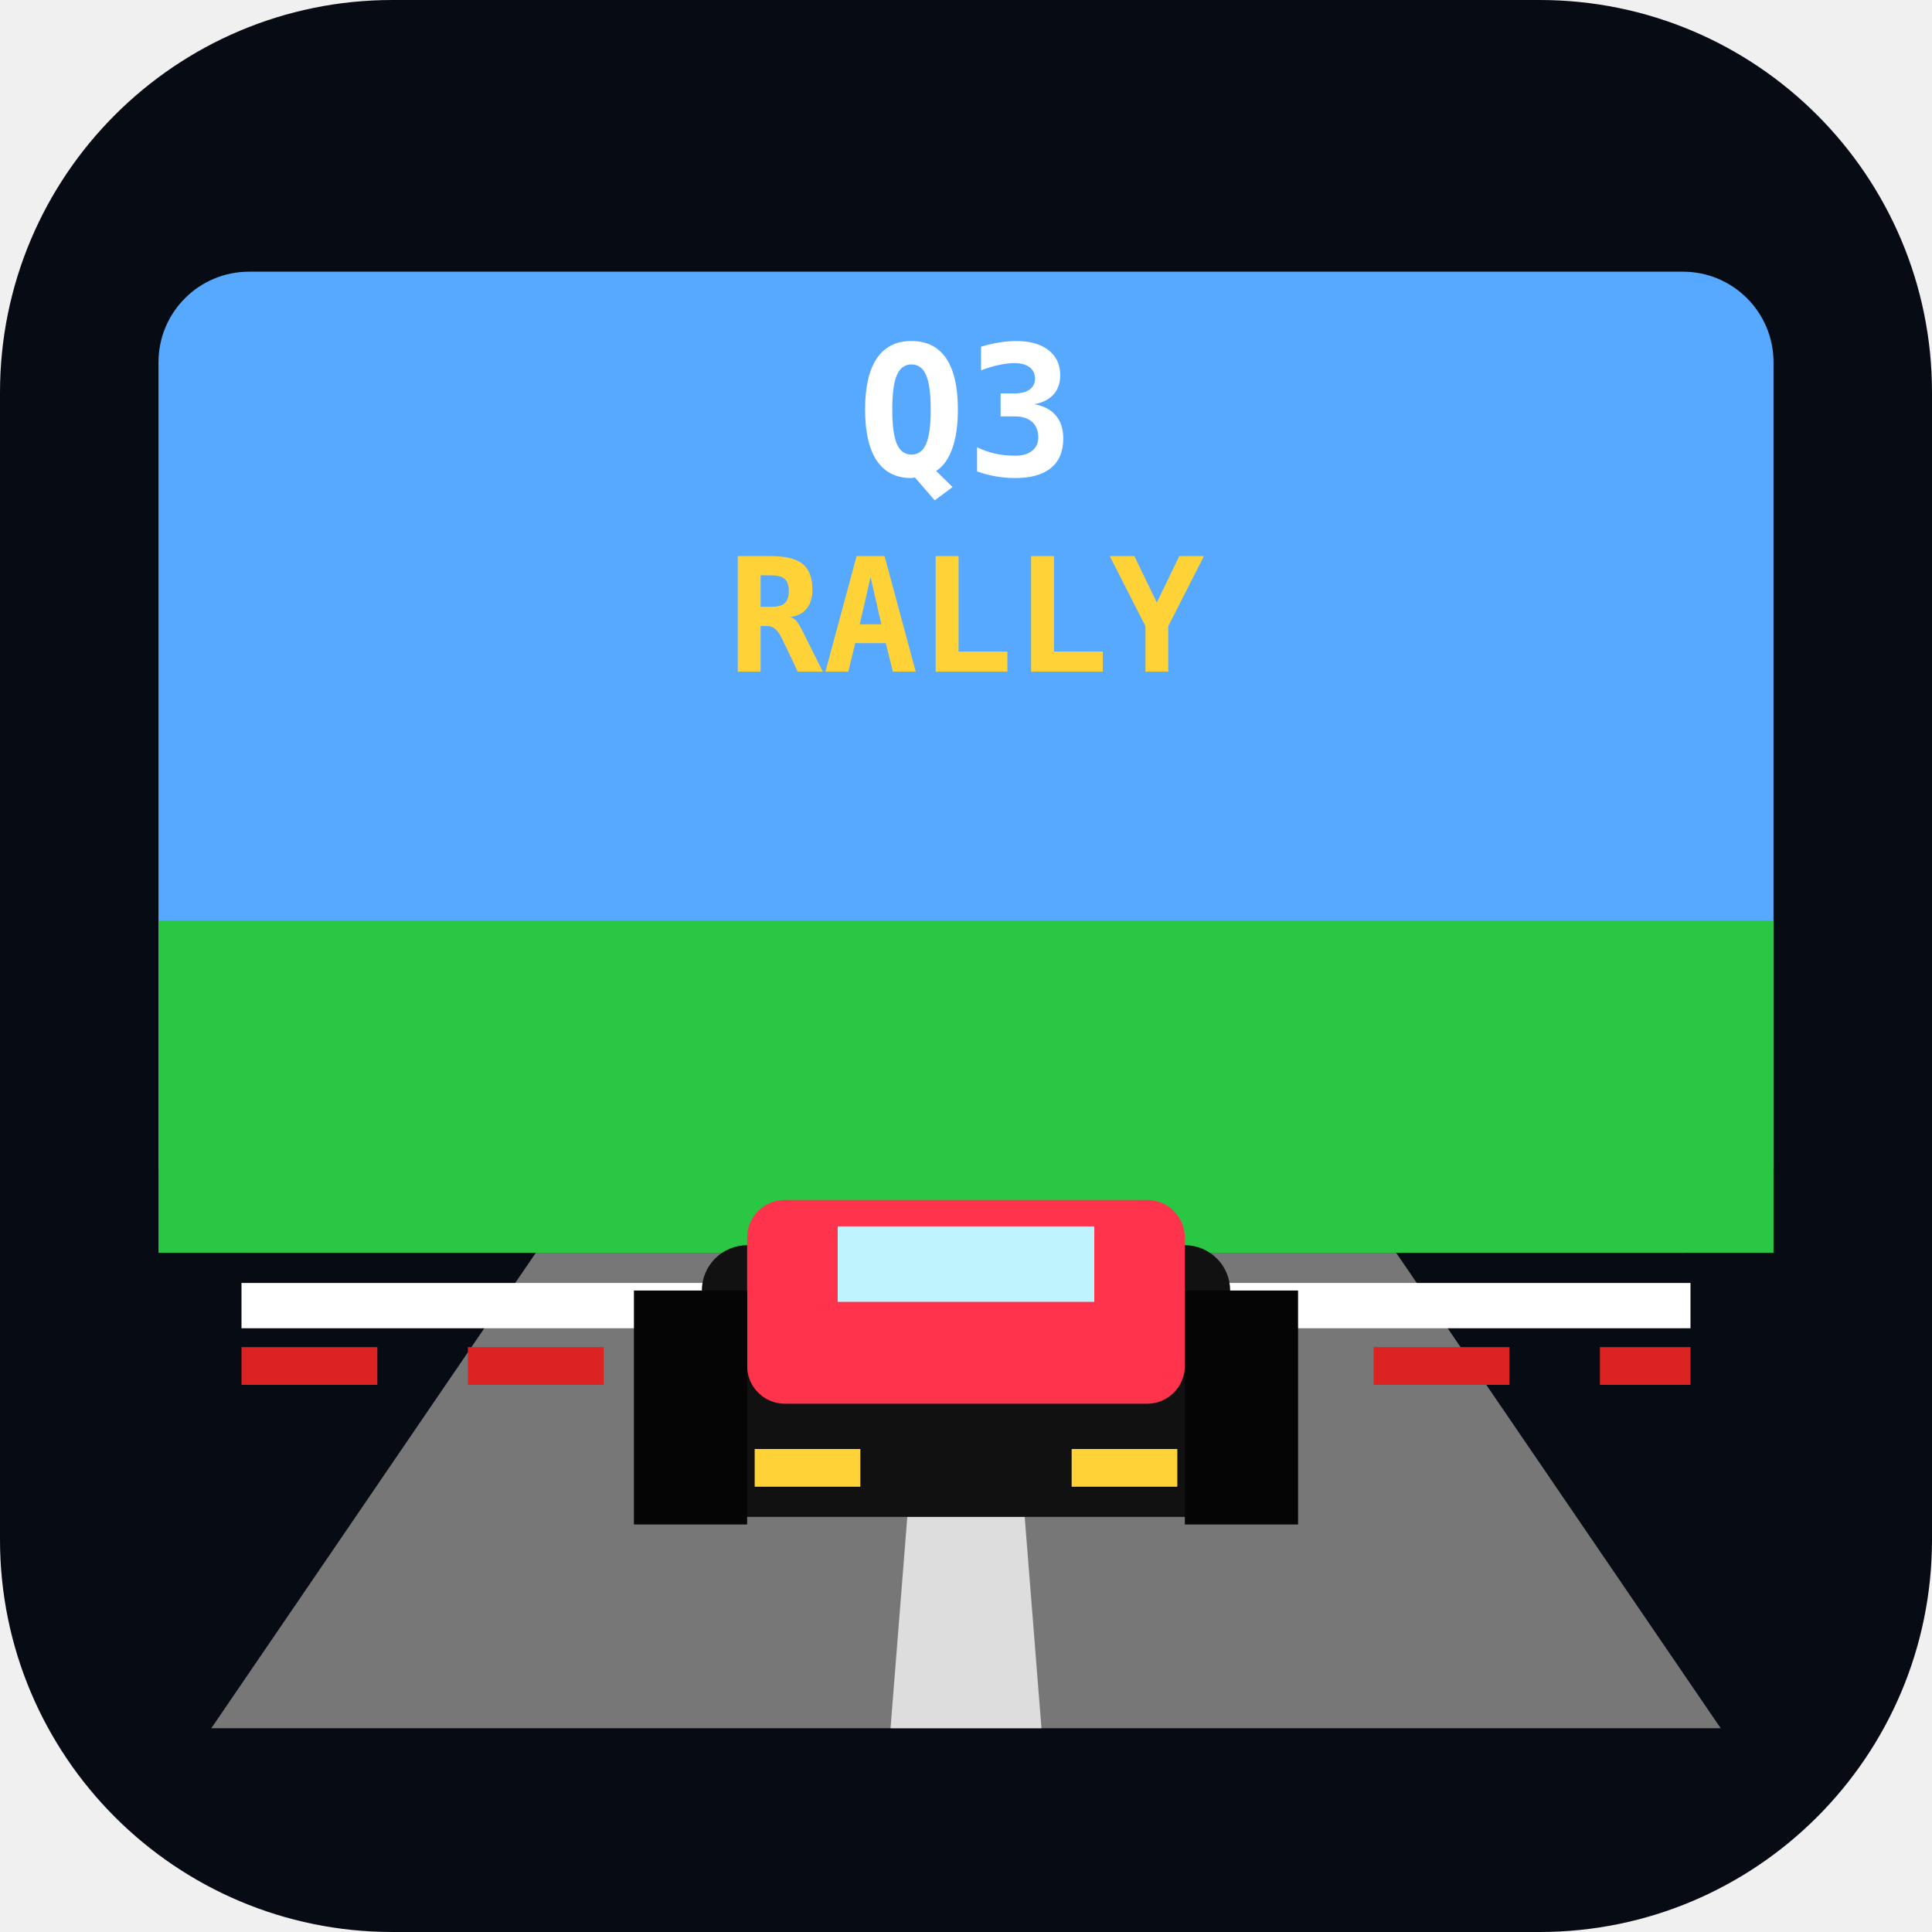
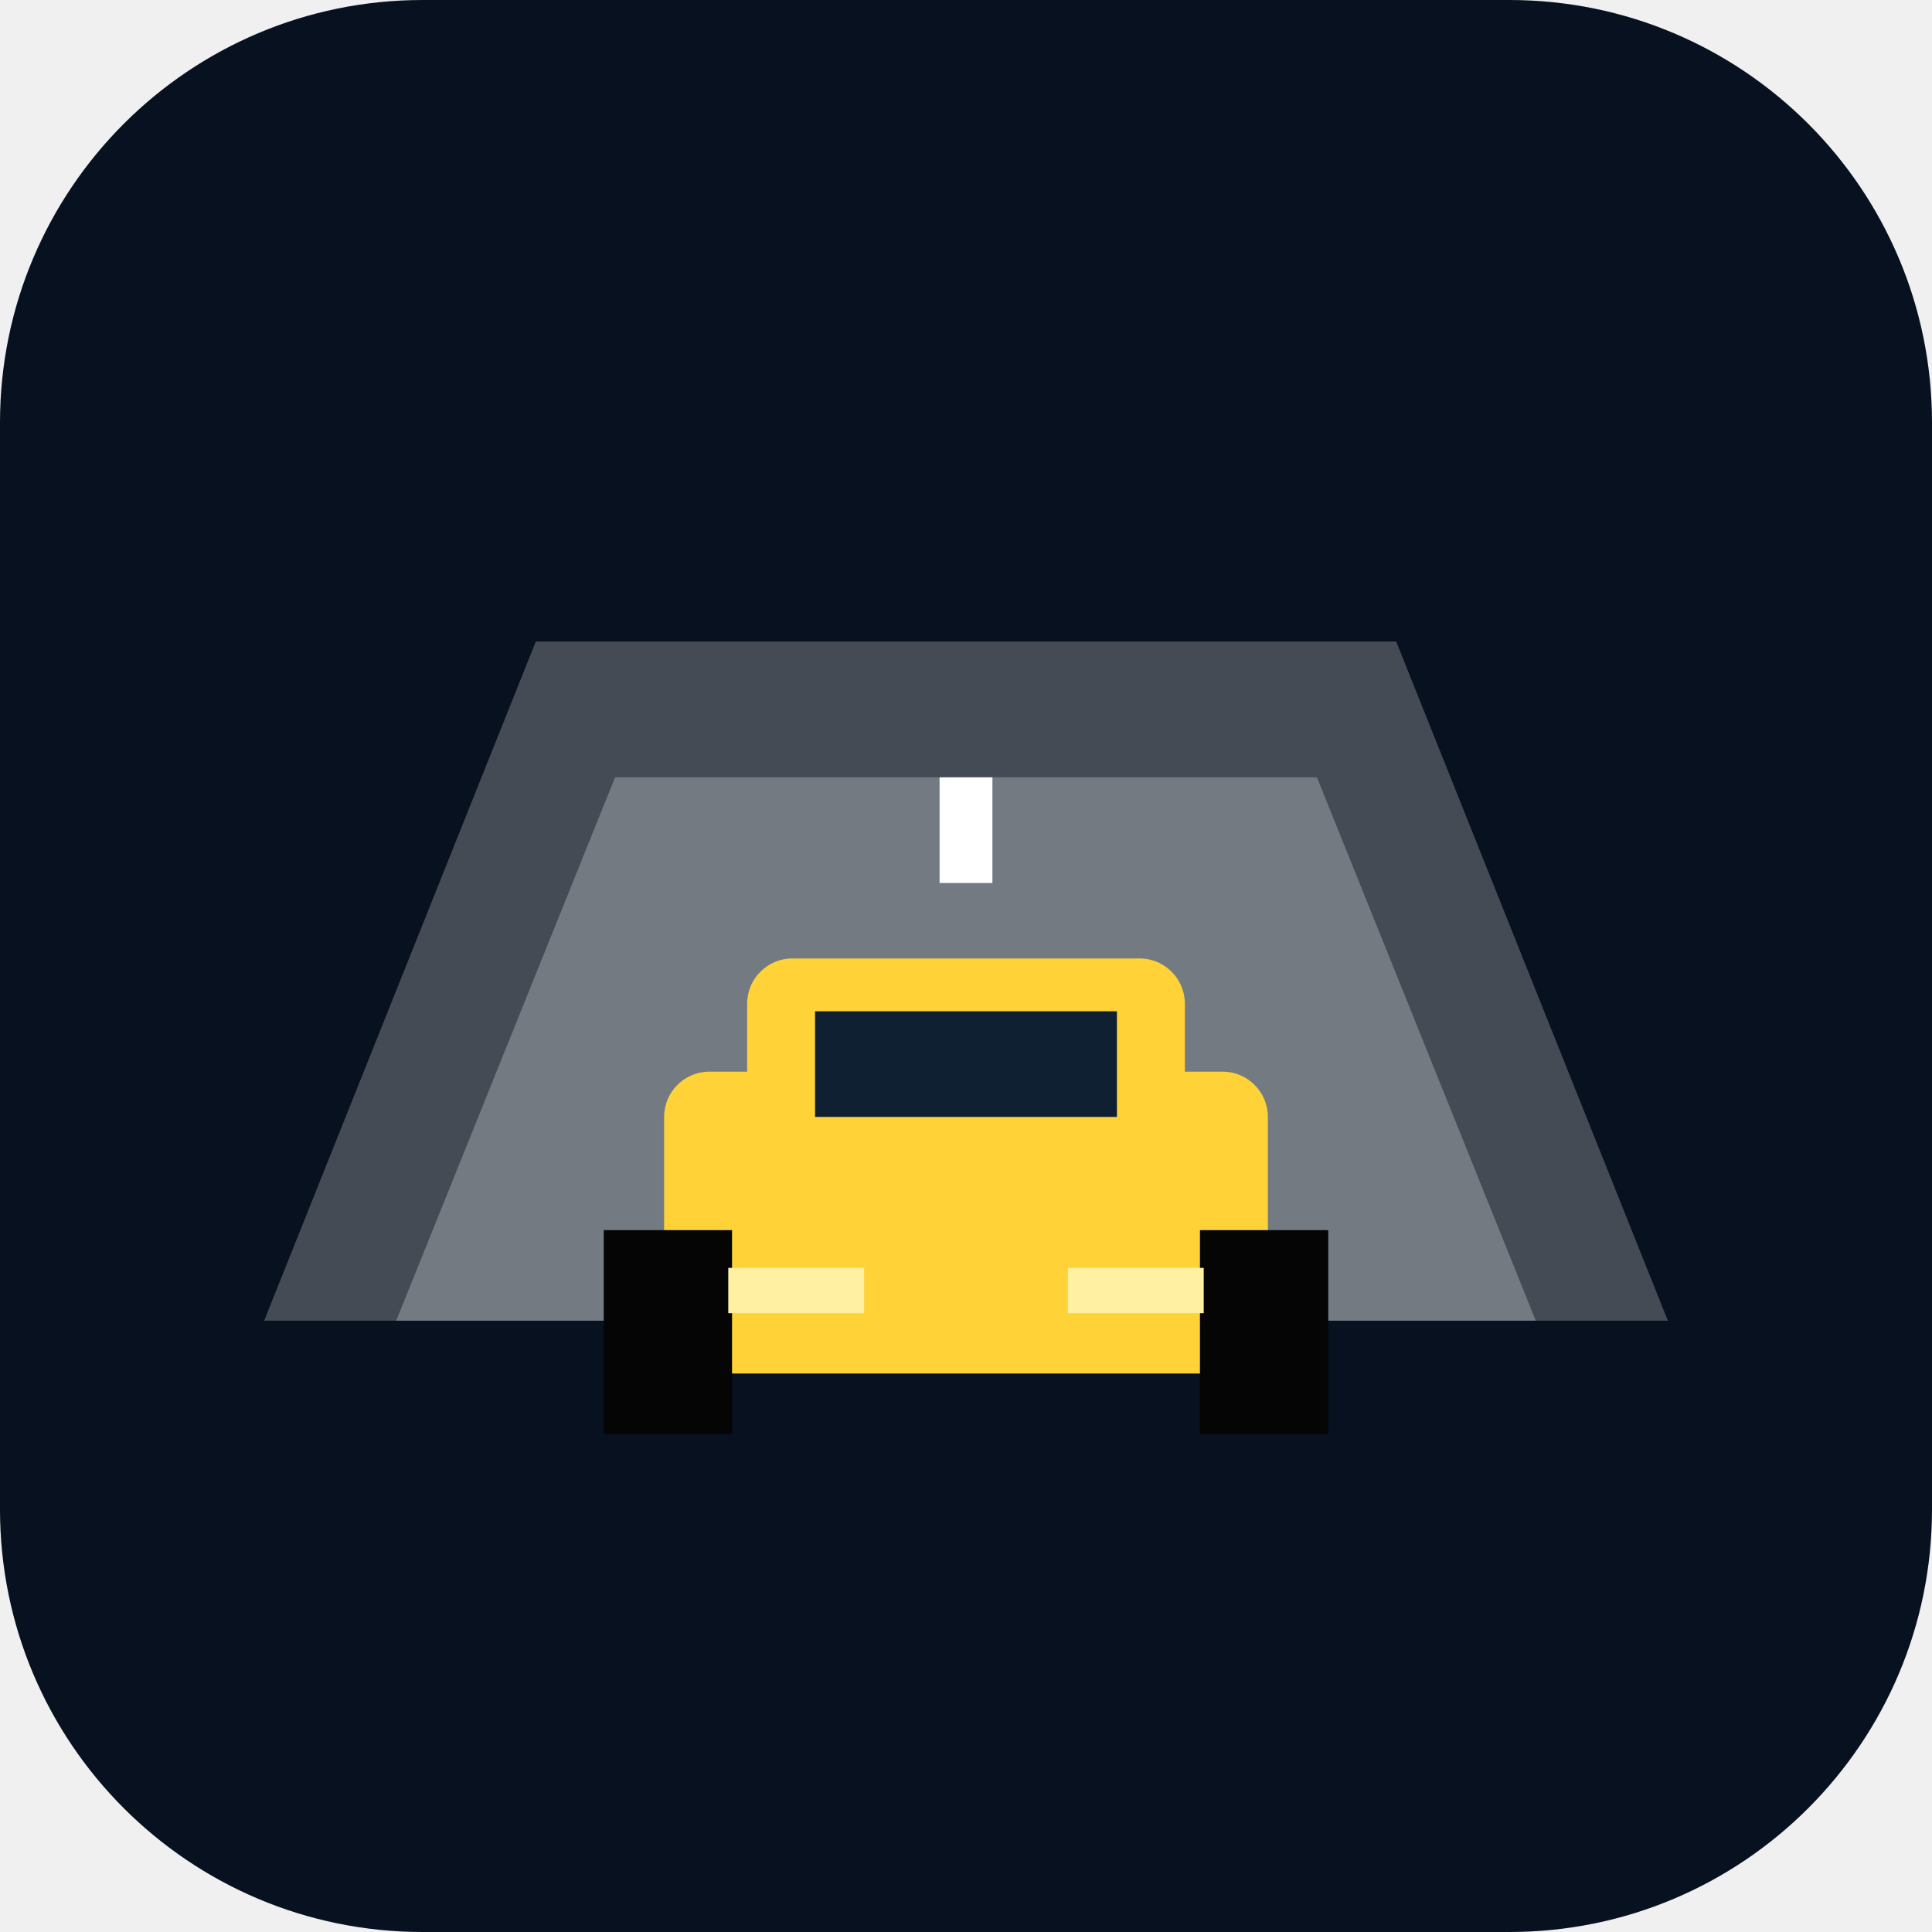
<svg xmlns="http://www.w3.org/2000/svg" viewBox="0 0 512 512">
-   <rect width="512" height="512" rx="104" fill="#070b14" />
-   <rect x="42" y="72" width="428" height="260" rx="24" fill="#57a9ff" />
-   <path d="M42 244h428v88H42z" fill="#29c743" />
-   <path d="M142 332h228l86 126H56z" fill="#777" />
-   <path d="M246 332h20l10 126h-40z" fill="#eee" opacity=".85" />
-   <path d="M64 346h384" stroke="#fff" stroke-width="12" />
-   <path d="M64 362h384" stroke="#d22" stroke-width="10" stroke-dasharray="36 24" />
-   <g transform="translate(256 360)">
-     <rect x="-70" y="-30" width="140" height="72" rx="12" fill="#111" />
-     <rect x="-58" y="-42" width="116" height="54" rx="10" fill="#ff334b" />
-     <rect x="-34" y="-35" width="68" height="20" fill="#bff4ff" />
-     <rect x="-88" y="-18" width="30" height="62" fill="#050505" />
-     <rect x="58" y="-18" width="30" height="62" fill="#050505" />
-     <rect x="-56" y="24" width="28" height="10" fill="#ffd338" />
-     <rect x="28" y="24" width="28" height="10" fill="#ffd338" />
-   </g>
-   <text x="256" y="126" text-anchor="middle" font-family="monospace" font-size="48" font-weight="900" fill="#fff">Q3</text>
-   <text x="256" y="178" text-anchor="middle" font-family="monospace" font-size="42" font-weight="900" fill="#ffd338">RALLY</text>
+   <rect width="512" height="512" rx="112" fill="#07111f" />
+   <path d="M70 350h372l-72-180H142z" fill="#444b55" />
+   <path d="M105 350h302l-58-144H163z" fill="#747a82" />
+   <path d="M256 350V206" stroke="#fff" stroke-width="14" stroke-dasharray="34 24" />
+   <rect x="176" y="284" width="160" height="80" rx="12" fill="#ffd337" />
+   <rect x="198" y="254" width="116" height="54" rx="12" fill="#ffd337" />
+   <rect x="216" y="268" width="80" height="28" fill="#102033" />
+   <rect x="160" y="326" width="34" height="54" fill="#050505" />
+   <rect x="318" y="326" width="34" height="54" fill="#050505" />
+   <rect x="193" y="336" width="36" height="12" fill="#fff0a2" />
+   <rect x="283" y="336" width="36" height="12" fill="#fff0a2" />
</svg>
